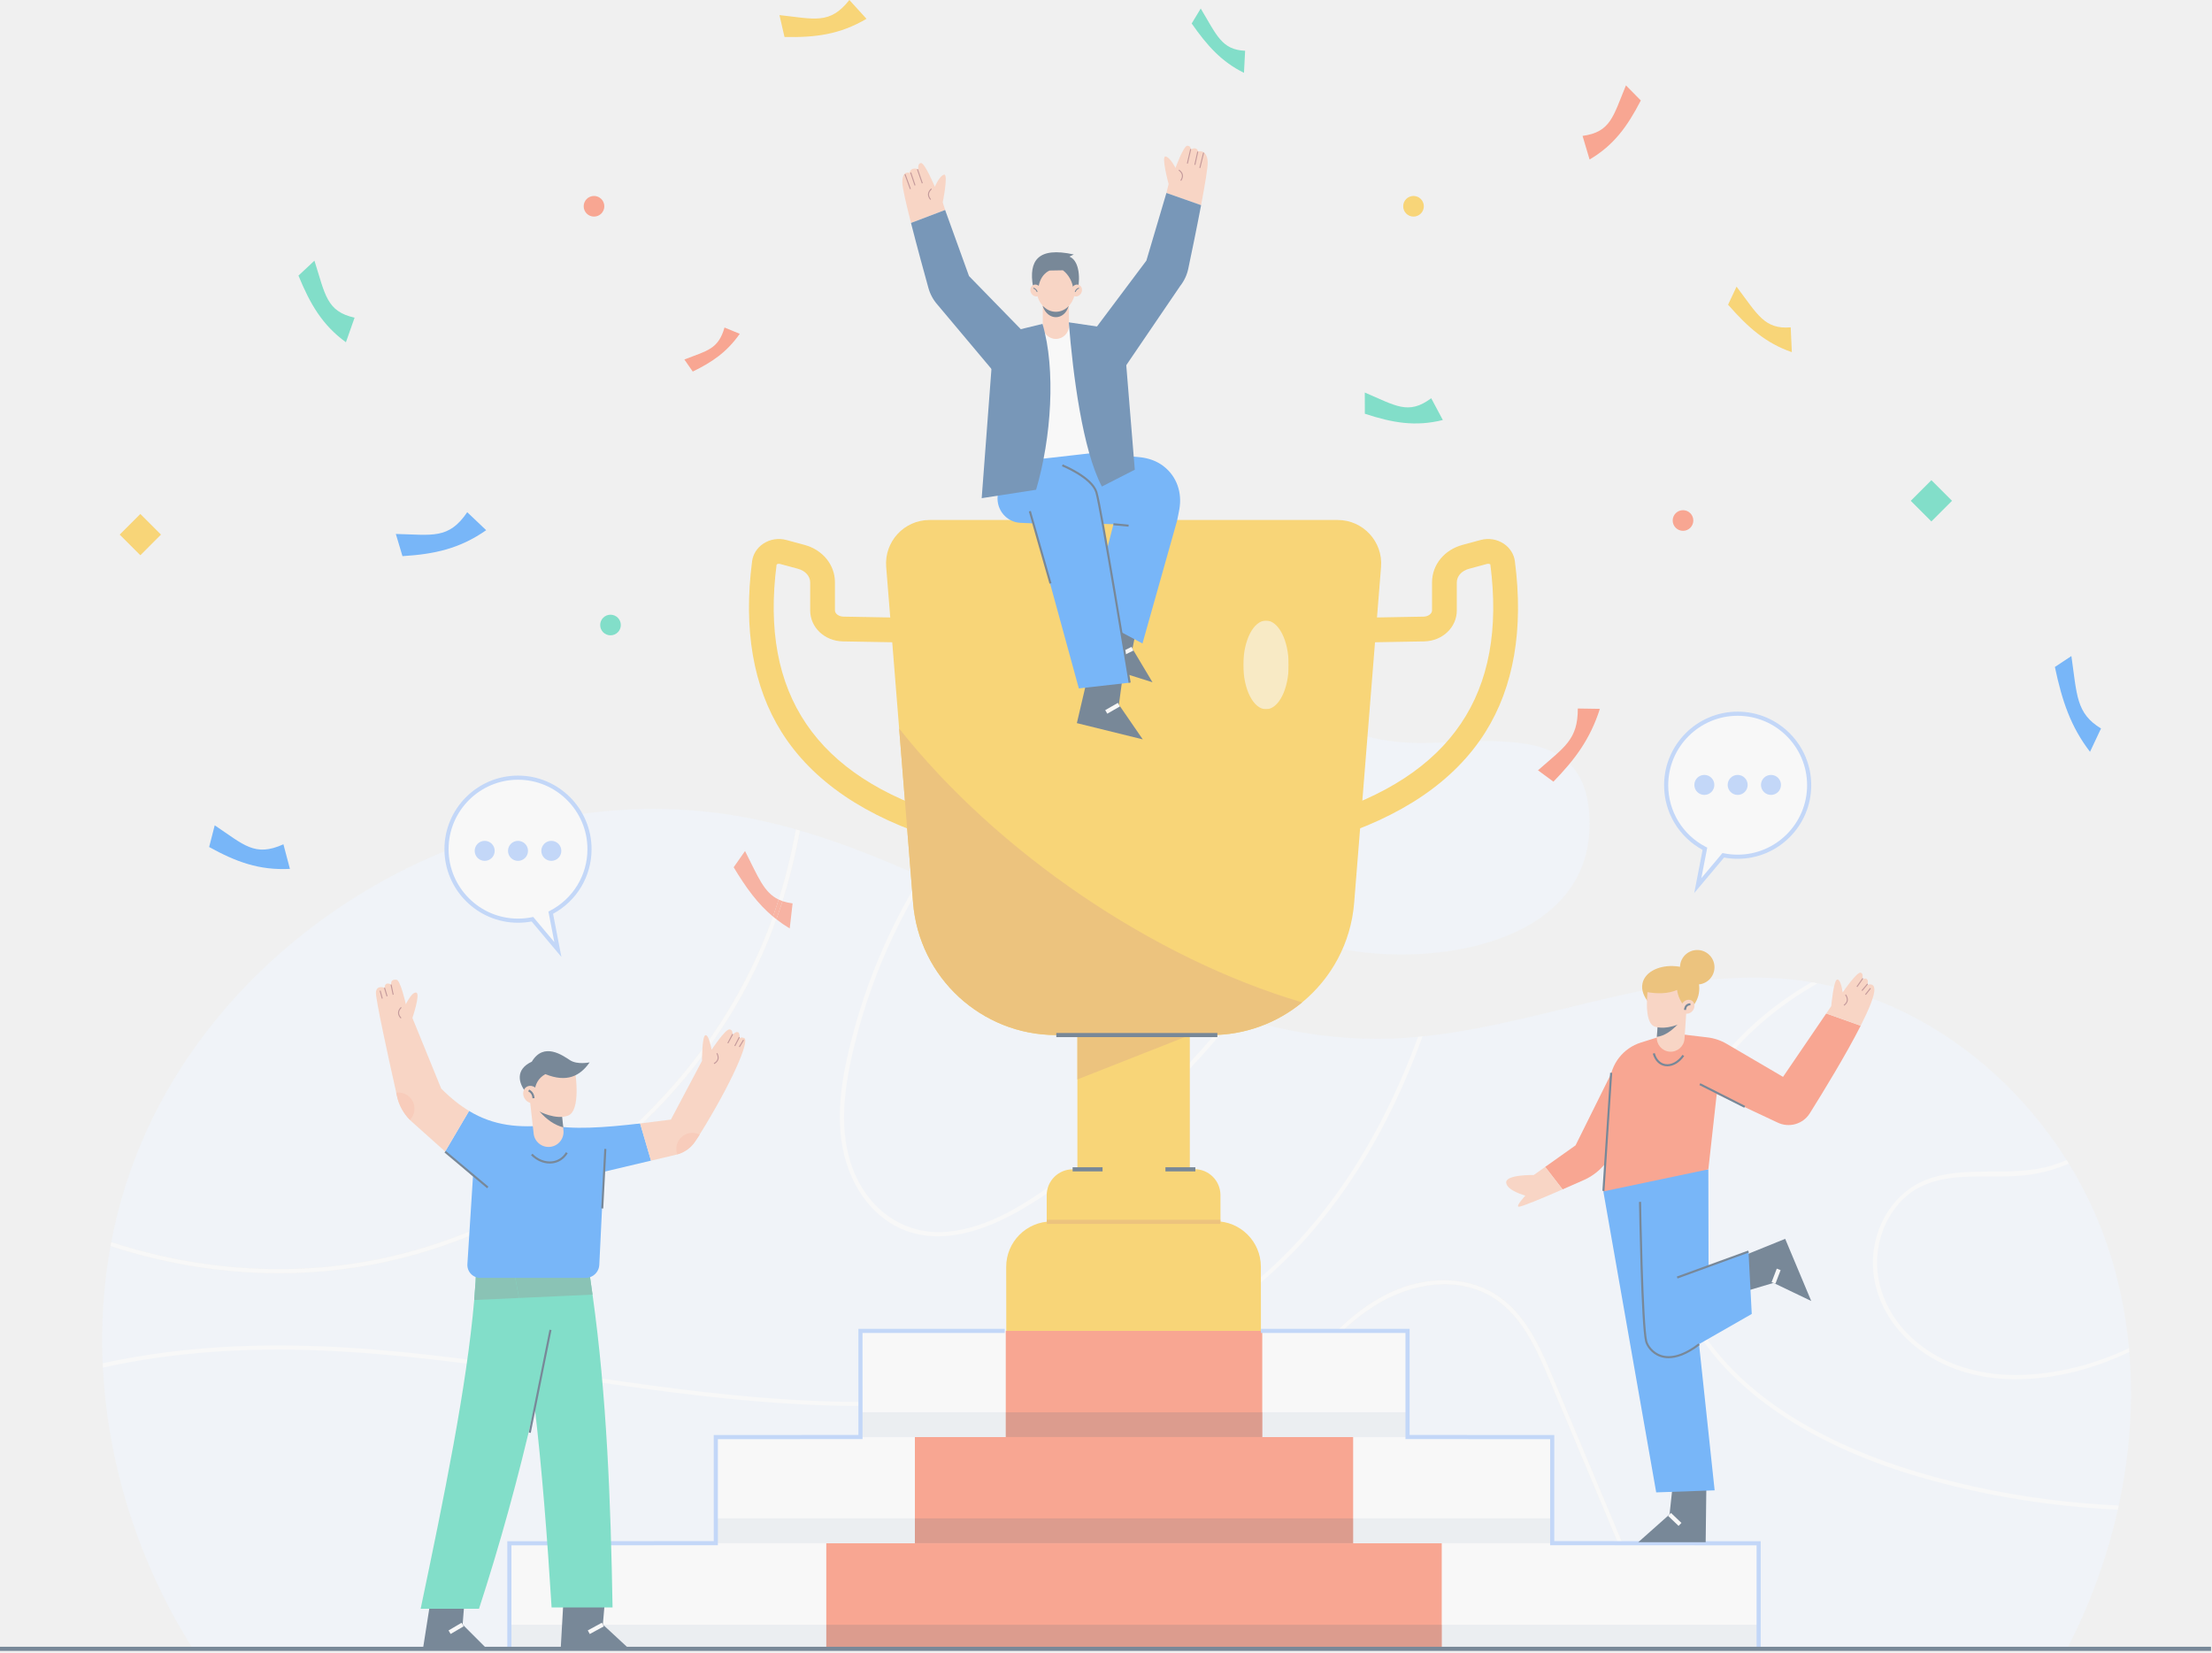
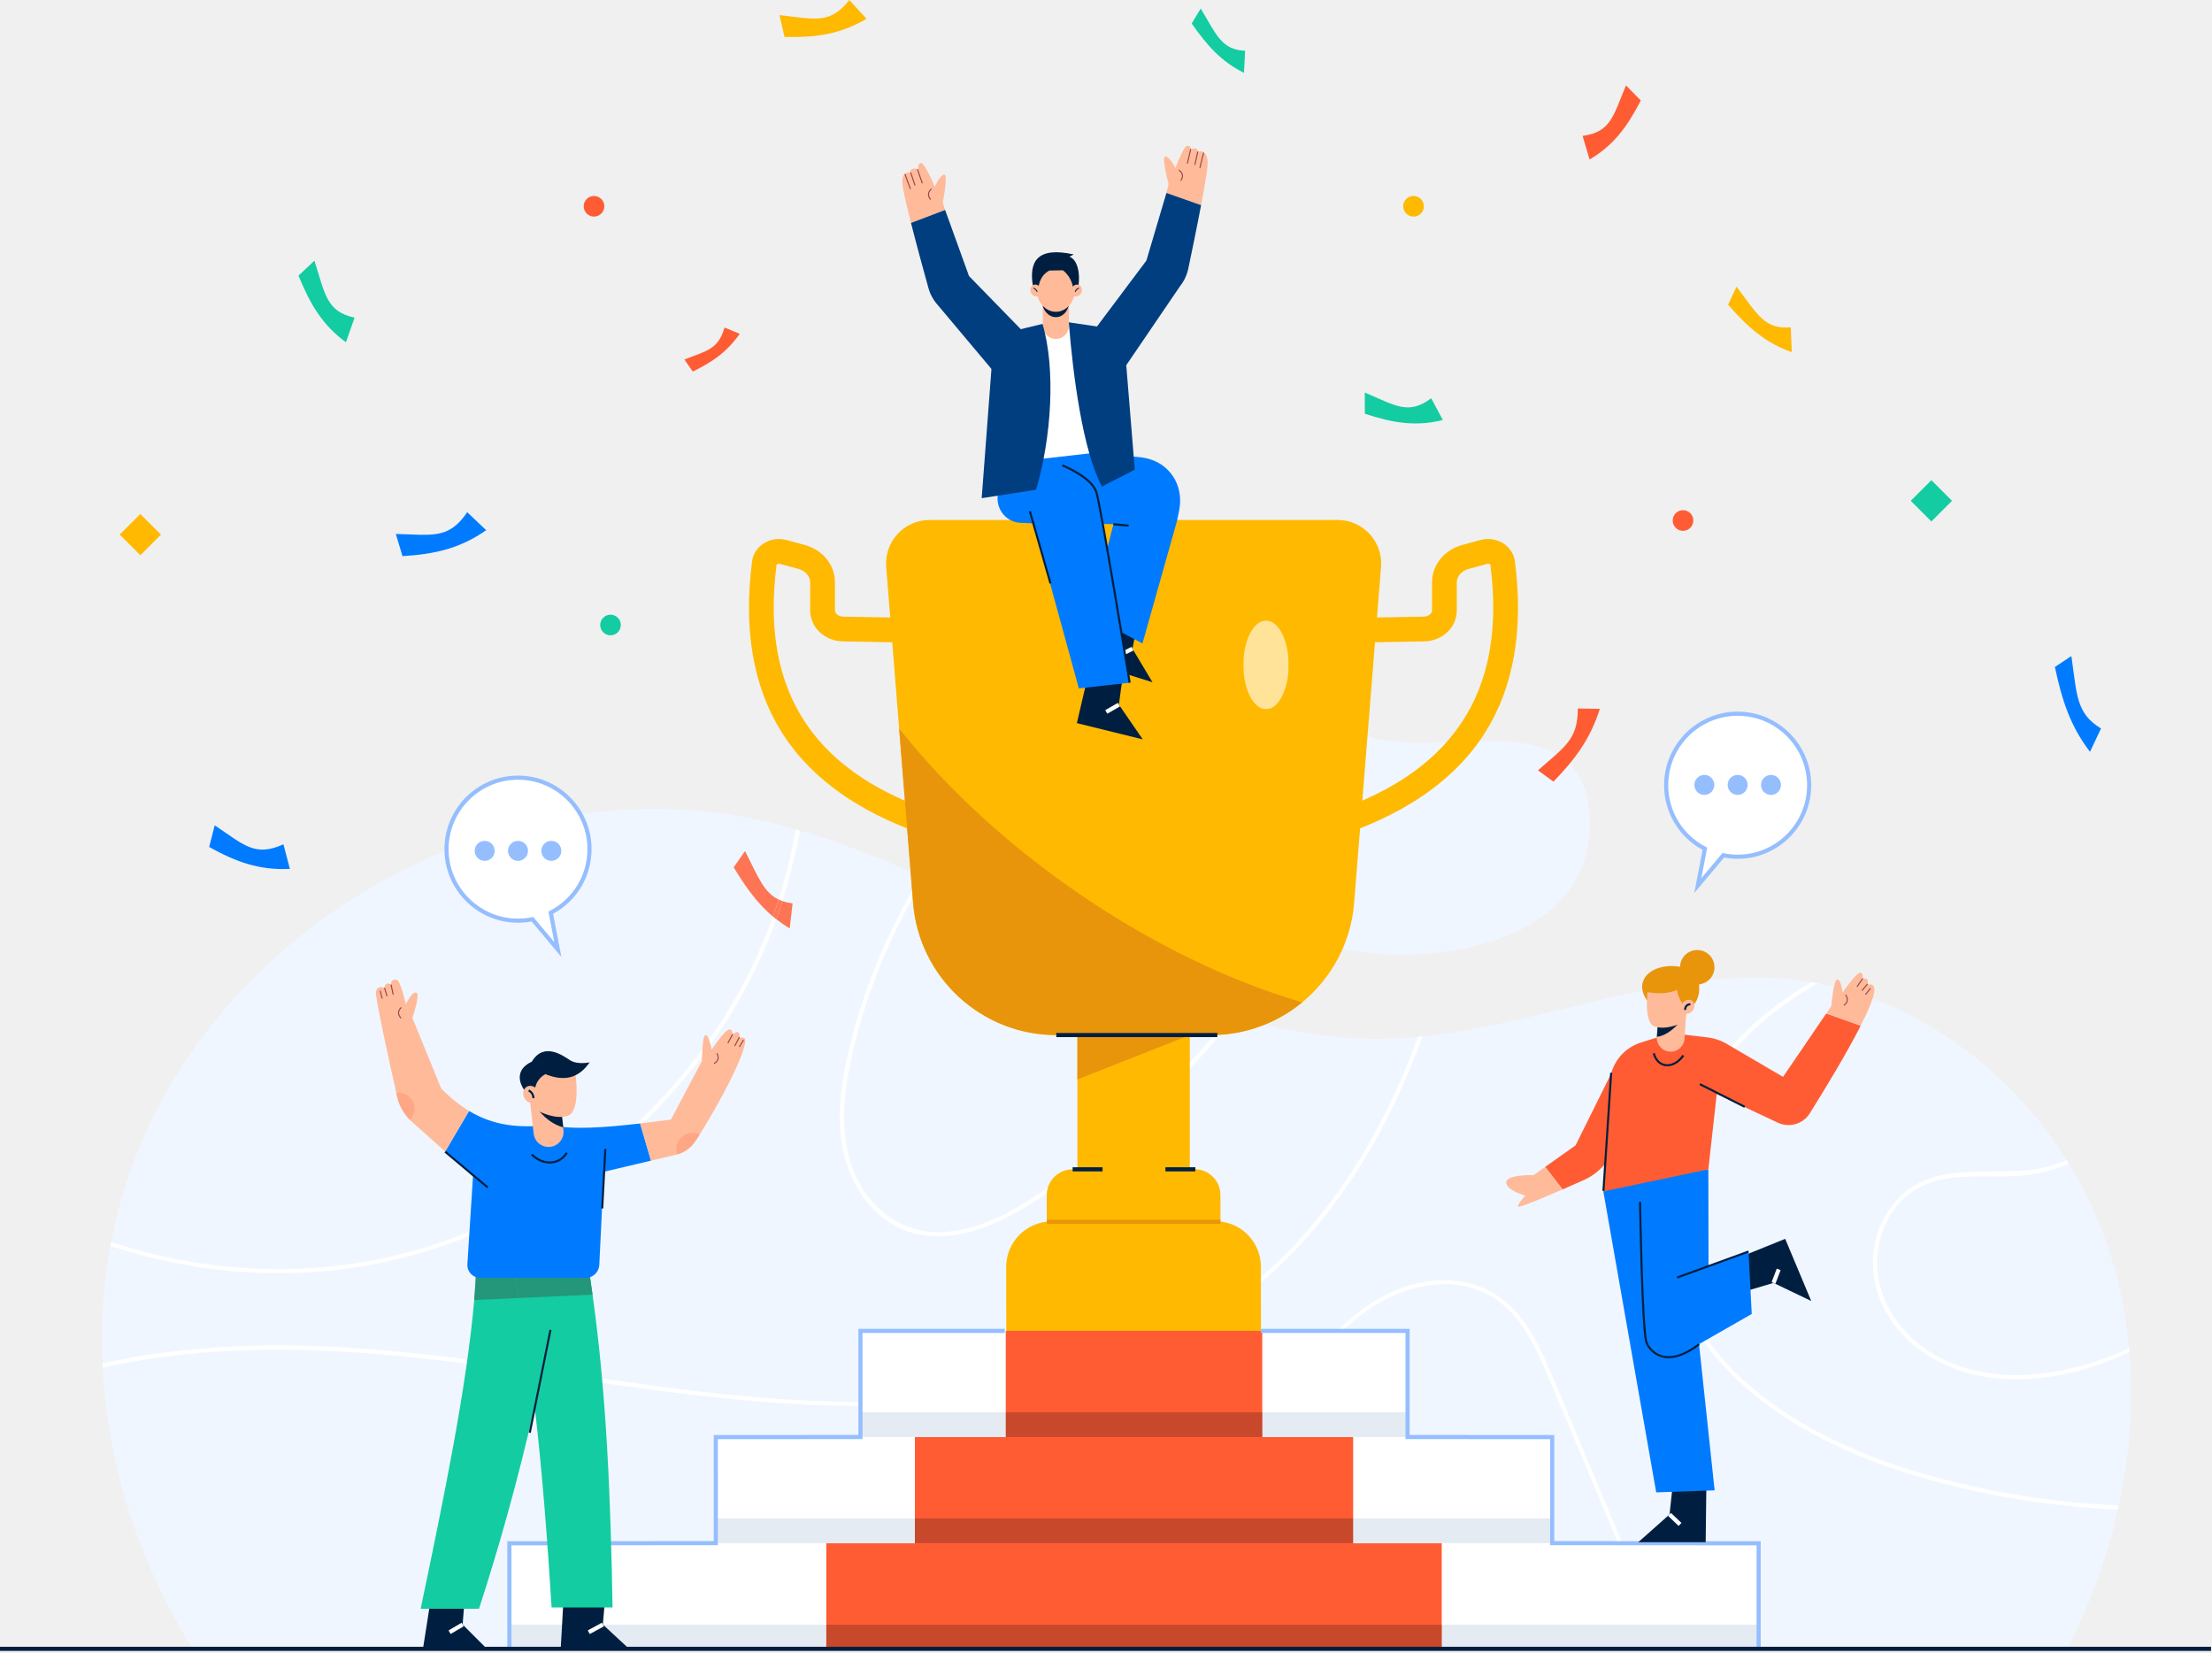
<svg xmlns="http://www.w3.org/2000/svg" width="747" height="558" viewBox="0 0 747 558" fill="none">
-   <g opacity="0.5">
+   <g opacity="1">
    <path d="M698.078 556.751H593.906V548.615H593.903V521.113H547.933C546.606 517.958 545.279 514.799 543.956 511.641C537.694 496.728 531.432 481.812 525.167 466.896C520.783 456.463 516.175 445.085 506.723 438.176C501.123 434.084 494.388 432.287 487.59 432.287C482.269 432.287 476.905 433.387 472.012 435.344C464.201 438.472 457.452 443.535 451.455 449.39H426.269H339.65H290.584V485.253H241.73V521.113H206.375C205.556 492.549 203.923 464.361 200.099 437.148C199.632 433.666 199.103 430.197 198.542 426.746L190.1 426.885C190.459 424.959 190.769 423.016 191.096 421.055L160.89 426.746C160.765 430.618 160.517 434.707 160.143 438.966C157.671 467.945 149.991 505.383 142.062 543.221H161.76C168.725 521.813 175.037 499.145 180.556 474.924C182.291 489.798 183.664 505.275 184.823 521.113H172.015V548.615H172.012V556.751H65.148C34.969 509.165 25.222 448.052 44.254 394.762C69.925 322.878 145.111 273.143 220.81 273.143C232.017 273.143 243.241 274.233 254.312 276.504C272.62 280.258 290.228 286.756 307.519 294.397L308.355 304.855C310.375 330.069 331.424 349.502 356.721 349.502H408.918C415.312 349.502 421.431 348.262 427.042 346.002C439.353 349.007 451.918 350.78 464.856 350.78C465.288 350.78 465.73 350.777 466.162 350.773C508.893 350.38 550.095 330.087 592.416 330.087C596.275 330.087 600.147 330.257 604.027 330.623C653.201 335.293 695.765 373.65 711.642 420.428C726.729 464.87 719.617 514.949 698.078 556.751ZM37.579 419.387C37.492 419.843 37.403 420.299 37.319 420.759C55.636 426.753 74.868 429.929 94.139 429.929C102.949 429.929 111.766 429.267 120.51 427.905C156.445 422.309 190.013 404.931 216.349 379.961L219.842 391.906L228.315 389.9C228.454 389.869 228.597 389.837 228.719 389.792C231.178 389.106 233.323 387.567 234.737 385.439L235.778 383.882C235.935 383.617 236.105 383.37 236.259 383.105C246.971 365.926 253.313 351.362 251.321 350.526C251.004 350.394 250.739 350.348 250.52 350.348C250.022 350.348 249.771 350.582 249.771 350.582C249.771 350.582 249.834 349.105 249.43 348.701C249.277 348.551 249.102 348.492 248.925 348.492C248.176 348.492 247.312 349.558 247.312 349.558C247.312 349.558 247.702 347.611 246.271 347.611C244.843 347.611 240.319 354.468 240.319 354.468C240.319 354.468 240.184 353.719 239.957 352.803C247.755 341.833 254.333 330.01 259.446 317.546C260.414 315.185 261.323 312.806 262.183 310.413C263.583 311.507 265.077 312.527 266.689 313.489L267.654 305.05C266.383 304.883 265.258 304.625 264.255 304.281C266.738 296.459 268.675 288.501 270.148 280.453C269.685 280.317 269.225 280.181 268.762 280.052C267.302 288.038 265.408 295.954 262.949 303.748C257.889 301.338 256.029 296.034 251.603 287.373L247.769 292.84C251.902 299.718 255.831 305.13 261.03 309.484C255.772 324.281 248.444 338.271 239.445 351.097C239.128 350.237 238.742 349.547 238.32 349.547C238.293 349.547 238.265 349.551 238.233 349.558C237.631 349.687 237.338 352.016 237.199 354.228C229.899 364.174 221.583 373.382 212.441 381.681C189.787 402.253 162.009 417.308 132.151 424.235C119.674 427.129 106.913 428.525 94.151 428.525C75.265 428.525 56.373 425.464 38.375 419.659C38.108 419.575 37.846 419.474 37.579 419.387ZM138.44 378.146C138.673 378.38 138.906 378.613 139.155 378.829L150.333 388.827L158.402 375.13C155.261 373.232 152.152 370.763 148.981 367.559L139.264 343.724C139.264 343.724 142.047 335.488 140.554 335.175C140.499 335.164 140.444 335.157 140.388 335.157C138.917 335.157 137.056 339.124 137.056 339.124C137.056 339.124 135.237 330.901 133.885 330.821C133.782 330.818 133.684 330.814 133.591 330.814C132.451 330.814 132.066 331.191 132.066 332.455C132.066 332.455 131.523 332.103 130.974 332.103C130.467 332.103 129.955 332.402 129.858 333.559C129.858 333.559 129.295 333.318 128.662 333.318C127.939 333.318 127.125 333.632 126.951 334.973C126.718 336.839 131.366 358.059 133.823 368.959C133.9 369.377 133.994 369.798 134.087 370.189C134.756 373.204 136.279 375.956 138.44 378.146ZM546.432 521.113H524.188V485.253H475.335V449.39H453.384C456.508 446.468 459.83 443.783 463.382 441.453C470.525 436.769 479.221 433.641 487.823 433.641C492.622 433.641 497.39 434.613 501.851 436.835C513.222 442.497 518.62 454.906 523.286 465.991C529.116 479.834 534.918 493.688 540.734 507.538C542.632 512.062 544.534 516.589 546.432 521.113ZM217.094 379.25C224.355 372.289 231.052 364.752 237.091 356.721C237.07 357.62 237.07 358.229 237.07 358.229L226.574 378.052C223.363 378.477 220.194 378.874 217.094 379.25Z" fill="#F0F6FF" />
    <path d="M120.51 427.905C181.687 418.377 236.011 374.705 259.446 317.546C264.37 305.527 267.835 293.101 270.148 280.453C269.684 280.317 269.225 280.181 268.762 280.052C267.208 288.553 265.161 296.974 262.469 305.252C252.923 334.607 235.256 360.97 212.441 381.681C189.787 402.253 162.008 417.308 132.151 424.235C101.21 431.412 68.534 429.389 38.375 419.659C38.108 419.575 37.846 419.474 37.579 419.387C37.492 419.843 37.403 420.299 37.319 420.759C64.009 429.493 92.639 432.245 120.51 427.905Z" fill="white" />
    <path d="M219.897 469.209C265.564 475.317 312.478 478.581 357.602 467.025C378.073 461.784 397.847 453.454 415.18 441.275C432.582 429.051 446.99 413.073 458.413 395.197C467.548 380.904 474.676 365.696 480.402 349.944C479.897 349.996 479.392 350.052 478.89 350.097C474.979 360.747 470.414 371.167 464.981 381.256C454.449 400.804 440.819 418.826 423.674 433.049C406.769 447.07 386.797 456.947 365.835 463.285C321.554 476.676 274.661 474.687 229.297 469.035C179.669 462.85 130.001 452.378 79.74 454.617C64.72 455.285 49.526 457.076 34.677 460.325C34.698 460.809 34.709 461.296 34.733 461.781C46.841 459.095 59.183 457.389 71.466 456.494C121.288 452.872 170.738 462.637 219.897 469.209Z" fill="white" />
    <path d="M666.825 502.015C649.273 498.167 631.957 492.8 615.941 484.557C601.018 476.874 586.955 466.639 576.995 452.963C566.756 438.907 561.867 421.867 563.392 404.516C566.195 372.644 586.973 347.172 613.827 332.023C613.141 331.894 612.451 331.779 611.762 331.664C589.219 344.689 571.252 364.641 564.381 390.868C560 407.595 561.006 425.349 568.348 441.094C575.386 456.194 587.491 468.289 601.188 477.497C615.645 487.214 631.988 494.026 648.674 498.849C668.702 504.641 689.388 508.165 710.19 509.495C711.858 509.603 713.526 509.67 715.198 509.746C715.299 509.286 715.403 508.827 715.501 508.367C699.136 507.618 682.831 505.525 666.825 502.015Z" fill="white" />
    <path d="M301.644 316.003C304.81 309.306 308.355 302.804 312.242 296.518C311.813 296.323 311.388 296.128 310.96 295.933C308.174 300.45 305.562 305.075 303.142 309.807C297.124 321.586 292.262 333.966 288.72 346.716C284.851 360.643 281.581 375.949 285.158 390.283C287.923 401.351 295.17 411.683 306.185 415.664C318.65 420.167 332.19 415.493 343.223 409.378C355.252 402.716 366.264 393.818 376.683 384.899C387.17 375.928 397.06 366.26 406.278 355.99C409.991 351.853 413.592 347.611 417.078 343.285C416.587 343.139 416.092 342.993 415.598 342.84C398.746 363.673 379.271 382.374 357.623 398.244C346.528 406.383 334.025 414.616 319.963 415.918C305.99 417.214 294.303 409.176 288.769 396.593C282.636 382.642 285.133 366.748 288.654 352.469C291.747 339.921 296.117 327.684 301.644 316.003Z" fill="white" />
    <path d="M676.907 465.611C691.346 466.381 705.84 462.794 719.074 456.497C719.039 456.076 719.008 455.655 718.97 455.237C708.007 460.429 696.145 463.63 683.799 464.225C669.952 464.894 655.81 461.269 645.494 451.639C636.192 442.954 631.529 430.326 635.092 417.841C636.669 412.3 639.797 407.107 644.3 403.461C650.15 398.725 657.694 397.52 665.007 397.297C671.593 397.098 678.21 397.569 684.767 396.729C689.549 396.116 694.222 394.807 698.649 392.912C698.405 392.515 698.165 392.111 697.914 391.714C696.469 392.327 694.996 392.884 693.498 393.365C679.986 397.687 665.522 393.497 652.121 397.778C641.653 401.121 634.684 410.492 632.915 421.16C631.066 432.321 635.255 443.215 643.067 451.214C651.972 460.335 664.321 464.943 676.907 465.611Z" fill="white" />
    <path d="M543.956 511.641C537.694 496.728 531.433 481.812 525.167 466.896C520.783 456.463 516.175 445.085 506.723 438.176C496.742 430.883 483.164 430.883 472.013 435.344C460.165 440.088 450.758 449.285 442.724 458.935C426.725 478.156 415.246 500.991 408.873 525.15C406.143 535.507 404.36 546.094 403.545 556.751H404.976C407.386 525.543 418.154 494.984 436.396 469.407C443.856 458.949 452.548 448.557 463.383 441.453C474.513 434.153 489.401 430.636 501.851 436.835C513.222 442.497 518.62 454.906 523.287 465.991C529.117 479.834 534.919 493.688 540.734 507.538C547.62 523.941 554.508 540.344 561.397 556.751H562.894C556.584 541.713 550.27 526.679 543.956 511.641Z" fill="white" />
    <path d="M473.305 322.296C466.364 322.296 459.569 321.673 453.353 320.523C455.488 315.676 456.856 310.406 457.299 304.855L461.795 248.684C468.387 250.415 474.464 250.882 480.437 250.882C481.861 250.882 483.279 250.858 484.696 250.812C490.289 250.645 495.875 250.231 501.789 250.231C505.365 250.231 509.06 250.384 512.95 250.833C527.584 252.519 535.719 259.641 536.722 274.943C538.997 309.578 504.648 322.296 473.305 322.296Z" fill="#F0F6FF" />
    <path d="M605.103 118.906C596.334 115.869 590.337 110.6 583.581 102.883L586.44 96.791C593.534 106.188 595.86 111.272 604.727 110.537L605.103 118.906Z" fill="#FFB900" />
    <path d="M705.805 253.856C699.279 245.369 696.364 236.656 693.947 225.212L699.512 221.524C701.424 234.716 701.076 240.87 709.518 245.979L705.805 253.856Z" fill="#007BFF" />
    <path d="M487.248 141.825C478.013 144.123 470.33 142.803 460.913 139.704L460.896 132.547C471.337 136.97 475.617 140.233 483.327 134.473L487.248 141.825Z" fill="#14CCA1" />
    <path d="M249.816 112.714C245.449 118.92 240.546 122.239 233.946 125.464L231.115 121.389C238.818 118.377 242.548 117.969 244.676 110.593L249.816 112.714Z" fill="#FF5C33" />
    <path d="M97.904 293.391C87.53 293.913 79.762 291.043 70.631 286.007L72.513 278.68C82.375 285.269 86.032 289.459 95.711 285.088L97.904 293.391Z" fill="#007BFF" />
    <path d="M116.82 115.563C108.906 109.809 104.76 102.754 100.796 93.065L106.185 88.019C109.837 99.456 110.237 105.164 119.745 107.264L116.82 115.563Z" fill="#14CCA1" />
    <path d="M164.181 179.029C155.212 185.291 146.751 187.112 135.917 187.791L133.677 180.297C145.994 180.576 151.495 182.212 157.786 172.956L164.181 179.029Z" fill="#007BFF" />
    <path d="M292.614 6.352C283.619 11.642 275.379 12.708 264.931 12.485L263.228 5.102C275.044 6.366 280.233 8.386 286.836 -5.43594e-05L292.614 6.352Z" fill="#FFB900" />
    <path d="M420.094 24.594C412.6 20.895 407.748 15.543 402.438 7.933L405.492 2.877C410.959 12.008 412.575 16.772 420.481 17.148L420.094 24.594Z" fill="#14CCA1" />
    <path d="M536.809 53.855C545.014 49.024 549.566 42.714 554.107 33.924L549.089 28.832C544.746 39.277 543.99 44.587 534.438 45.89L536.809 53.855Z" fill="#FF5C33" />
    <path d="M266.689 313.489C265.077 312.527 263.583 311.507 262.183 310.413C262.911 308.38 263.6 306.335 264.255 304.281C265.258 304.625 266.383 304.883 267.654 305.05L266.689 313.489ZM261.03 309.484C255.831 305.13 251.902 299.718 247.769 292.84L251.603 287.373C256.029 296.034 257.889 301.338 262.949 303.748C262.792 304.249 262.632 304.751 262.469 305.252C262.009 306.67 261.528 308.08 261.03 309.484Z" fill="#FD7555" />
    <path d="M262.183 310.413C261.789 310.11 261.406 309.8 261.03 309.484C261.528 308.08 262.009 306.67 262.469 305.252C262.632 304.751 262.792 304.249 262.949 303.748C263.364 303.943 263.795 304.12 264.255 304.281C263.6 306.335 262.911 308.38 262.183 310.413Z" fill="#FF7755" />
    <path d="M540.282 239.355C536.99 249.611 531.909 256.402 524.599 263.935L519.386 260.107C528.207 252.285 532.881 249.862 532.832 239.236L540.282 239.355Z" fill="#FF5C33" />
    <path d="M204.079 69.652C204.079 71.574 202.519 73.134 200.597 73.134C198.674 73.134 197.114 71.574 197.114 69.652C197.114 67.729 198.674 66.169 200.597 66.169C202.519 66.169 204.079 67.729 204.079 69.652Z" fill="#FF5C33" />
    <path d="M480.83 69.652C480.83 71.574 479.27 73.134 477.348 73.134C475.422 73.134 473.865 71.574 473.865 69.652C473.865 67.729 475.422 66.169 477.348 66.169C479.27 66.169 480.83 67.729 480.83 69.652Z" fill="#FFB900" />
    <path d="M571.841 175.756C571.841 177.678 570.28 179.238 568.358 179.238C566.436 179.238 564.875 177.678 564.875 175.756C564.875 173.83 566.436 172.273 568.358 172.273C570.28 172.273 571.841 173.83 571.841 175.756Z" fill="#FF5C33" />
    <path d="M209.652 211.045C209.652 212.967 208.091 214.527 206.169 214.527C204.247 214.527 202.687 212.967 202.687 211.045C202.687 209.122 204.247 207.562 206.169 207.562C208.091 207.562 209.652 209.122 209.652 211.045Z" fill="#14CCA1" />
    <path d="M54.361 180.516L47.396 187.482L40.431 180.516L47.396 173.551L54.361 180.516Z" fill="#FFB900" />
    <path d="M659.201 169.104L652.236 176.069L645.271 169.104L652.236 162.139L659.201 169.104Z" fill="#14CCA1" />
    <path d="M412.168 417.242L353.493 417.315L353.476 403.611C353.472 398.774 357.39 394.845 362.228 394.838L403.378 394.789C408.219 394.783 412.143 398.7 412.15 403.541L412.168 417.242Z" fill="#FFB900" />
    <path d="M401.803 402.643H363.843V335.429H401.803V402.643Z" fill="#FFB900" />
    <path d="M363.843 364.477V335.429H401.803L401.765 349.537L363.843 364.477Z" fill="#E8950C" />
    <path d="M448.097 283.594L445.677 275.591C490.125 262.138 508.973 234.336 503.293 190.588C503.23 190.525 502.76 190.25 502.182 190.41L496.063 192.065C493.615 192.726 491.967 194.558 491.967 196.627V206.103C491.967 211.856 487.113 216.457 480.917 216.575C474.513 216.697 463.553 216.906 462.094 216.906V208.548C463.093 208.548 470.069 208.426 480.757 208.217C482.303 208.189 483.609 207.221 483.609 206.103V196.627C483.609 190.734 487.736 185.66 493.879 183.995L499.998 182.341C502.69 181.613 505.542 182.066 507.83 183.595C509.906 184.981 511.271 187.137 511.581 189.512C514.566 212.507 511.219 231.916 501.628 247.194C491.25 263.736 473.238 275.985 448.097 283.594Z" fill="#FFB900" />
    <path d="M317.473 283.594C292.332 275.985 274.32 263.736 263.942 247.194C254.351 231.916 251.004 212.507 253.988 189.512C254.298 187.137 255.664 184.978 257.739 183.595C260.027 182.066 262.88 181.613 265.572 182.341L271.69 183.995C277.834 185.657 281.961 190.734 281.961 196.627V206.103C281.961 207.221 283.267 208.189 284.813 208.217C295.497 208.426 302.477 208.548 303.476 208.548V216.906C302.017 216.906 291.057 216.697 284.653 216.575C278.457 216.457 273.602 211.856 273.602 206.103V196.627C273.602 194.558 271.955 192.726 269.507 192.065L263.388 190.41C262.806 190.25 262.336 190.525 262.256 190.658C256.597 234.336 275.445 262.138 319.893 275.591L317.473 283.594Z" fill="#FFB900" />
    <path d="M466.381 191.434L457.298 304.855C456.212 318.451 449.581 330.376 439.732 338.469C431.332 345.379 420.578 349.502 408.918 349.502H356.721C331.424 349.502 310.375 330.069 308.355 304.855L303.647 245.999L299.272 191.434C298.59 182.895 305.332 175.582 313.913 175.582H451.74C460.307 175.582 467.063 182.895 466.381 191.434Z" fill="#FFB900" />
    <path d="M439.732 338.469C431.332 345.379 420.578 349.502 408.919 349.502H356.722C331.424 349.502 310.375 330.069 308.355 304.855L303.647 245.999C336.704 287.777 389.416 323.619 439.732 338.469Z" fill="#E8950C" />
    <path d="M411.109 350.198H356.721V348.805H411.109V350.198Z" fill="#001F40" />
    <path d="M372.337 395.535H362.227V394.142H372.337V395.535Z" fill="#001F40" />
    <path d="M403.681 395.535H393.571V394.142H403.681V395.535Z" fill="#001F40" />
    <path d="M425.826 450.42L339.824 450.525L339.796 427.804C339.785 419.331 346.646 412.453 355.119 412.443L410.437 412.377C418.91 412.366 425.788 419.227 425.798 427.7L425.826 450.42Z" fill="#FFB900" />
    <path d="M412.126 413.268H353.531V411.875H412.126V413.268Z" fill="#E8950C" />
    <mask id="mask0_21_11715" style="mask-type:luminance" maskUnits="userSpaceOnUse" x="419" y="209" width="17" height="31">
      <path d="M427.536 239.487C423.305 239.487 419.875 232.78 419.875 224.512C419.875 216.241 423.305 209.537 427.536 209.537C431.768 209.537 435.198 216.241 435.198 224.512C435.198 232.78 431.768 239.487 427.536 239.487Z" fill="white" />
    </mask>
    <g mask="url(#mask0_21_11715)">
      <path d="M419.875 239.487H435.198V209.537H419.875V239.487Z" fill="#FFE399" />
    </g>
    <path d="M172.016 556.977H593.903V521.113H172.016V556.977Z" fill="white" />
    <path d="M241.73 521.113H524.188V485.253H241.73V521.113Z" fill="white" />
    <path d="M290.583 485.253H475.335V449.389H290.583V485.253Z" fill="white" />
    <path d="M279.039 556.974H486.88V521.117H279.039V556.974Z" fill="#FF5C33" />
    <path d="M308.961 521.117H456.957V485.246H308.961V521.117Z" fill="#FF5C33" />
    <path d="M339.65 485.246H426.269V449.389H339.65V485.246Z" fill="#FF5C33" />
    <path d="M290.587 485.232H339.65V476.874H290.587V485.232Z" fill="#E5EBF2" />
    <path d="M426.268 485.232H475.331V476.874H426.268V485.232Z" fill="#E5EBF2" />
    <path d="M339.65 485.232H426.269V476.874H339.65V485.232Z" fill="#C8482C" />
    <path d="M241.733 521.061H308.961V512.703H241.733V521.061Z" fill="#E5EBF2" />
    <path d="M456.957 521.061H524.185V512.703H456.957V521.061Z" fill="#E5EBF2" />
    <path d="M308.961 521.061H456.957V512.703H308.961V521.061Z" fill="#C8482C" />
    <path d="M172.012 556.974H172.015V556.751H172.012V556.974Z" fill="#E5EBF2" />
    <path d="M172.012 556.751H172.015V548.615H172.012V556.751Z" fill="#D8E3F2" />
    <path d="M279.039 556.974H172.016V548.615H279.039V556.974Z" fill="#E5EBF2" />
    <path d="M593.903 556.974H593.906V556.751H593.903V556.974Z" fill="#E5EBF2" />
    <path d="M593.903 556.751H593.906V548.615H593.903V556.751Z" fill="#D8E3F2" />
    <path d="M593.903 556.974H486.879V548.615H593.903V556.751V556.974Z" fill="#E5EBF2" />
    <path d="M279.039 556.974H486.88V548.615H279.039V556.974Z" fill="#C8482C" />
    <path d="M172.712 556.977H171.319V520.417L241.037 520.365L241.033 484.557L289.89 484.536L289.887 448.693H339.308V450.086H291.28L291.284 485.929L242.426 485.95L242.43 521.758L172.712 521.81V556.977Z" fill="#95BEFF" />
    <path d="M594.6 556.977H593.206V521.81L523.489 521.758L523.492 485.95L474.635 485.929L474.638 450.086H425.812V448.693H476.031L476.028 484.536L524.885 484.557L524.882 520.365L594.6 520.417V556.977Z" fill="#95BEFF" />
    <path d="M374.124 206.779L368.928 223.986L389.203 230.377L382.433 219.051L384.422 209.105L374.124 206.779Z" fill="#001F40" />
    <path d="M378.644 221.691L378.028 220.441L382.127 218.424L382.743 219.675L378.644 221.691Z" fill="white" />
    <path d="M370.537 153L384.798 154.369C387.73 154.651 390.603 155.612 392.93 157.416C397.461 160.927 399.247 166.394 398.269 171.967C398.014 173.412 397.708 174.749 397.485 175.885L385.815 217.279L368.116 207.837L376.015 177.006L358.041 176.452L348.241 155.898L351.78 139.512L370.537 153Z" fill="#007BFF" />
    <path d="M368.075 225.309L363.662 244.171L385.909 249.66L377.854 237.941L379.309 227.11L368.075 225.309Z" fill="#001F40" />
    <path d="M373.929 240.991L373.236 239.786L377.505 237.338L378.199 238.543L373.929 240.991Z" fill="white" />
    <path d="M349.056 176.727L364.331 232.456L381.486 230.512L371.452 171.451C370.484 166.304 370.265 163.142 362.384 159.217L353.946 154.536L351.779 139.512L338.984 147.843L336.912 167.418C336.411 172.158 339.946 176.341 344.616 176.539L349.056 176.727Z" fill="#007BFF" />
    <path d="M371.289 152.711L345.842 155.602C343.003 155.926 340.433 153.892 340.099 151.05L335.662 113.369L356.875 108.197L379.383 111.558L375.252 148.738C375.019 150.824 373.375 152.475 371.289 152.711Z" fill="white" />
    <path d="M318.361 68.335C318.361 68.335 320.339 58.619 318.803 58.974C317.271 59.333 315.693 63.059 315.693 63.059C315.693 63.059 312.329 54.98 311.04 55.06C309.748 55.143 310.138 57.191 310.138 57.191C310.138 57.191 307.732 56.045 307.105 58.42C307.105 58.42 304.698 57.275 304.719 61.68C304.726 63.282 306.011 68.851 307.645 75.283L319.172 70.902L318.361 68.335Z" fill="#FFBA9A" />
    <path d="M327.238 93.218L319.172 70.902L307.645 75.283C309.665 83.234 312.214 92.508 313.541 97.279C314.126 99.379 315.181 101.305 316.633 102.931L339.775 130.482L349.76 116.318L327.238 93.218Z" fill="#003E80" />
    <path d="M314.157 67.496C313.019 66.145 313.113 64.846 314.446 63.637L314.68 63.895C313.496 64.971 313.412 66.075 314.426 67.273L314.157 67.496Z" fill="#974245" />
    <path d="M311.301 61.955L309.654 57.201L309.981 57.087L311.632 61.84L311.301 61.955Z" fill="#974245" />
    <path d="M308.836 62.655L307.38 58.316L307.707 58.208L309.167 62.547L308.836 62.655Z" fill="#974245" />
    <path d="M307.275 63.878L305.454 58.88L305.781 58.758L307.603 63.759L307.275 63.878Z" fill="#974245" />
    <path d="M407.842 54.642C407.581 50.243 404.61 51.135 404.61 51.135C404.029 49.219 402.148 50.501 402.148 50.501C402.148 50.501 402.246 49.219 400.953 49.219C399.658 49.219 396.976 56.71 396.976 56.71C396.976 56.71 395.165 53.089 393.612 52.831C392.059 52.573 394.647 62.143 394.647 62.143L393.901 65.152L405.613 69.276C406.919 62.384 407.94 56.313 407.842 54.642Z" fill="#FFBA9A" />
    <path d="M393.902 65.152L387.138 87.995L367.636 113.995L378.78 125.606L398.554 96.562C399.902 94.848 400.835 92.86 401.285 90.725C402.27 86.058 404.127 77.132 405.614 69.276L393.902 65.152Z" fill="#003E80" />
    <path d="M398.899 61.081L398.613 60.886C399.491 59.587 399.289 58.497 397.997 57.557L398.203 57.275C399.655 58.333 399.892 59.615 398.899 61.081Z" fill="#974245" />
    <path d="M401.149 55.265L400.807 55.185L401.943 50.285L402.284 50.362L401.149 55.265Z" fill="#974245" />
    <path d="M403.677 55.7L403.336 55.627L404.321 51.156L404.663 51.232L403.677 55.7Z" fill="#974245" />
    <path d="M405.359 56.749L405.021 56.665L406.299 51.501L406.637 51.584L405.359 56.749Z" fill="#974245" />
    <path d="M356.568 114.445C354.134 114.445 352.156 112.47 352.156 110.032V102.2H360.981V110.032C360.981 112.47 359.006 114.445 356.568 114.445Z" fill="#FFBA9A" />
    <path d="M360.883 103.328C359.497 108.256 353.855 108.462 352.11 103.328H360.883Z" fill="#001F40" />
    <path d="M363.081 97.687C363.081 101.88 360.166 105.279 356.568 105.279C352.974 105.279 350.059 101.88 350.059 97.687C350.059 93.493 352.974 90.094 356.568 90.094C360.166 90.094 363.081 93.493 363.081 97.687Z" fill="#FFBA9A" />
    <path d="M350.609 97.815C350.992 92.581 354.457 91.352 354.457 91.352L358.957 91.272C360.806 92.658 362.377 95.27 362.46 98.007L364 97.93C364.957 92.814 364.115 87.81 361.151 86.657L362.614 85.926C350.4 83.223 347.377 88.12 348.84 96.698L350.609 97.815Z" fill="#001F40" />
    <path d="M351.421 97.324C351.908 98.348 351.578 99.525 350.683 99.95C349.788 100.375 348.666 99.891 348.179 98.867C347.691 97.847 348.022 96.67 348.92 96.245C349.815 95.816 350.937 96.3 351.421 97.324Z" fill="#FFBA9A" />
    <path d="M350.118 98.609C349.909 98.021 349.519 97.631 348.927 97.422L349.032 97.129C349.718 97.373 350.167 97.822 350.407 98.508L350.118 98.609Z" fill="#001F40" />
    <path d="M361.928 97.324C361.44 98.348 361.775 99.525 362.67 99.95C363.565 100.375 364.686 99.891 365.17 98.867C365.658 97.847 365.327 96.67 364.432 96.245C363.537 95.816 362.415 96.3 361.928 97.324Z" fill="#FFBA9A" />
    <path d="M363.234 98.609L362.945 98.508C363.185 97.822 363.634 97.373 364.32 97.129L364.421 97.422C363.833 97.631 363.443 98.021 363.234 98.609Z" fill="#001F40" />
    <path d="M352.055 109.357C356.593 124.614 355.06 147.919 349.889 165.371L331.521 168.216L335.662 113.369L352.055 109.357Z" fill="#003E80" />
    <path d="M360.936 108.834C362.329 126.501 365.613 152.043 372.111 164.284L383.224 158.604L379.383 111.558L360.936 108.834Z" fill="#003E80" />
    <path d="M381.141 230.568C381.044 229.976 371.456 171.249 369.917 166.28C368.416 161.446 358.724 157.486 358.626 157.444L358.887 156.8C359.298 156.964 368.983 160.927 370.578 166.074C372.139 171.089 381.434 228.033 381.831 230.457L381.141 230.568Z" fill="#001F40" />
    <path d="M354.416 197.094L347.451 172.715L348.119 172.524L355.085 196.902L354.416 197.094Z" fill="#001F40" />
    <path d="M381.099 177.842L375.98 177.354L376.046 176.661L381.162 177.149L381.099 177.842Z" fill="#001F40" />
    <path d="M145.348 540.776L142.757 557.231H164.911L156.231 548.549L156.878 540.386L145.348 540.776Z" fill="#001F40" />
    <path d="M152.179 551.739L151.473 550.541L155.878 547.95L156.584 549.148L152.179 551.739Z" fill="white" />
    <path d="M191.096 421.055C190.769 423.016 190.459 424.959 190.1 426.885C189.494 430.524 188.858 434.129 188.205 437.691C185.873 450.5 183.323 462.891 180.556 474.892V474.924C175.037 499.145 168.725 521.813 161.76 543.221H142.062C149.991 505.382 157.671 467.945 160.143 438.966C160.516 434.707 160.765 430.618 160.889 426.746L191.096 421.055Z" fill="#14CCA1" />
    <path d="M190.303 539.999L189.342 556.914L212.971 557.231L203.589 548.549L204.289 540.386L190.303 539.999Z" fill="#001F40" />
    <path d="M199.162 551.753L198.493 550.527L203.254 547.936L203.923 549.162L199.162 551.753Z" fill="white" />
    <path d="M206.862 542.786H186.277C184.831 519.39 183.075 496.519 180.556 474.924V474.893C179.079 462.209 177.353 449.94 175.27 438.28C174.602 434.519 173.886 430.82 173.14 427.181L190.1 426.885L198.542 426.746C199.103 430.197 199.632 433.666 200.099 437.148C204.887 471.225 206.239 506.828 206.862 542.786Z" fill="#14CCA1" />
    <mask id="mask1_21_11715" style="mask-type:luminance" maskUnits="userSpaceOnUse" x="160" y="421" width="32" height="18">
      <path d="M160.143 438.966C160.517 434.707 160.765 430.618 160.89 426.746L191.096 421.055C190.769 423.016 190.459 424.959 190.1 426.885L173.14 427.181C173.886 430.82 174.602 434.519 175.27 438.28L160.143 438.966Z" fill="white" />
    </mask>
    <g mask="url(#mask1_21_11715)">
      <path d="M160.143 438.966H191.096V421.055H160.143V438.966Z" fill="#249679" />
    </g>
    <path d="M175.27 438.28C174.602 434.519 173.886 430.82 173.14 427.181L190.1 426.885L198.542 426.746C199.103 430.197 199.632 433.666 200.099 437.148L188.205 437.691L175.27 438.28Z" fill="#249679" />
    <path d="M179.245 483.839L178.562 483.703L185.558 448.982L186.241 449.121L179.245 483.839Z" fill="#001F40" />
    <path d="M185.64 379.867C175.212 380.995 166.692 380.124 158.4 375.127L150.331 388.824L159.728 397.227L157.839 426.868C157.728 428.612 158.672 430.253 160.235 431.036C160.839 431.339 161.505 431.496 162.181 431.496H197.769C199.705 431.496 201.436 430.287 202.108 428.47C202.269 428.027 202.363 427.564 202.387 427.094L203.909 395.674L219.842 391.906L216.167 379.355C204.027 380.772 193.074 381.535 185.64 379.867Z" fill="#007BFF" />
    <path d="M158.402 375.13L150.333 388.827L139.155 378.829C138.906 378.613 138.673 378.38 138.44 378.146C136.279 375.956 134.756 373.204 134.087 370.188C133.994 369.798 133.9 369.377 133.823 368.959C131.366 358.059 126.718 336.839 126.951 334.973C127.277 332.455 129.858 333.559 129.858 333.559C130.06 331.149 132.066 332.455 132.066 332.455C132.066 331.086 132.517 330.759 133.885 330.821C135.237 330.901 137.056 339.124 137.056 339.124C137.056 339.124 139.062 334.847 140.554 335.175C142.047 335.488 139.264 343.724 139.264 343.724L148.981 367.559C152.152 370.763 155.261 373.232 158.402 375.13Z" fill="#FFBA9A" />
    <path d="M138.44 378.146C136.279 375.956 134.756 373.204 134.087 370.188C133.994 369.798 133.9 369.377 133.823 368.959C134.056 368.928 134.289 368.91 134.522 368.91C137.539 368.91 139.964 371.352 139.964 374.354C139.964 375.83 139.389 377.168 138.44 378.146Z" fill="#FFA785" />
    <path d="M135.31 343.905C134.095 342.62 134.117 341.321 135.378 340.036L135.626 340.28C134.506 341.422 134.486 342.53 135.563 343.665L135.31 343.905Z" fill="#974245" />
    <path d="M132.61 335.916L131.895 332.49L132.236 332.42L132.952 335.847L132.61 335.916Z" fill="#974245" />
    <path d="M130.541 336.453L129.692 333.611L130.025 333.51L130.875 336.352L130.541 336.453Z" fill="#974245" />
    <path d="M128.92 337.222L128.208 334.569L128.544 334.478L129.256 337.132L128.92 337.222Z" fill="#974245" />
    <path d="M236.258 383.105C236.105 383.37 235.935 383.617 235.778 383.882L234.736 385.439C233.323 387.567 231.177 389.106 228.719 389.792C228.597 389.837 228.454 389.869 228.315 389.9L219.841 391.906L216.174 379.358C219.563 378.954 223.045 378.519 226.573 378.052L237.07 358.229C237.07 358.229 237.07 349.805 238.233 349.558C239.4 349.293 240.319 354.468 240.319 354.468C240.319 354.468 244.843 347.611 246.271 347.611C247.702 347.611 247.312 349.558 247.312 349.558C247.312 349.558 248.636 347.924 249.43 348.701C249.834 349.105 249.771 350.582 249.771 350.582C249.771 350.582 250.293 350.094 251.321 350.526C253.313 351.362 246.971 365.926 236.258 383.105Z" fill="#FFBA9A" />
    <path d="M228.719 389.792C228.503 389.217 228.395 388.608 228.395 387.971C228.395 384.955 230.833 382.531 233.835 382.531C234.705 382.531 235.531 382.733 236.259 383.105C236.105 383.37 235.935 383.617 235.778 383.882L234.737 385.439C233.323 387.567 231.178 389.106 228.719 389.792Z" fill="#FFA785" />
    <path d="M241.221 359.295L241.047 358.992C242.402 358.205 242.698 357.136 241.946 355.725L242.252 355.562C243.099 357.15 242.75 358.403 241.221 359.295Z" fill="#974245" />
    <path d="M245.944 352.333L245.637 352.166L247.291 349.081L247.598 349.248L245.944 352.333Z" fill="#974245" />
    <path d="M248.294 353.263L247.984 353.103L249.541 350.115L249.851 350.275L248.294 353.263Z" fill="#974245" />
    <path d="M249.82 353.601L249.524 353.416L250.959 351.073L251.255 351.254L249.82 353.601Z" fill="#974245" />
    <path d="M164.494 401.229L150.099 389.155L150.547 388.622L164.941 400.696L164.494 401.229Z" fill="#001F40" />
    <path d="M203.721 408.062L203.028 408.027L204.073 387.943L204.766 387.978L203.721 408.062Z" fill="#001F40" />
    <path d="M185.657 392.881C183.385 392.881 181.07 391.861 179.327 390.06L179.827 389.576C181.636 391.443 184.091 392.397 186.413 392.143C188.378 391.92 190.048 390.823 191.121 389.057L191.717 389.419C190.532 391.373 188.676 392.588 186.491 392.832C186.214 392.864 185.936 392.881 185.657 392.881Z" fill="#001F40" />
    <path d="M185.808 387.253C183.031 387.563 180.527 385.564 180.216 382.788L178.877 370.843L188.934 369.715L190.275 381.66C190.585 384.439 188.585 386.943 185.808 387.253Z" fill="#FFBA9A" />
    <path d="M182.237 375.332C184.552 377.989 187.176 379.867 190.226 380.671L189.505 374.221L182.237 375.332Z" fill="#001F40" />
    <path d="M194.304 362.408C194.304 362.408 196.237 375.092 191.811 376.715C187.676 378.23 182.237 375.332 182.237 375.332L178.586 364.682L183.324 360.364L194.304 362.408Z" fill="#FFBA9A" />
    <path d="M180.497 368.6C180.753 366.173 181.705 364.077 184.174 362.697C191.379 365.619 195.889 363.387 199.124 358.72C199.124 358.72 195.001 359.605 192.517 358.003C190.034 356.397 183.637 351.741 179.594 358.49C173.94 361.113 175.139 365.672 177.425 368.6H180.497Z" fill="#001F40" />
    <path d="M181.658 368.259C182.493 369.701 182.156 371.456 180.907 372.177C179.658 372.901 177.969 372.32 177.135 370.881C176.3 369.44 176.636 367.684 177.885 366.96C179.135 366.239 180.824 366.821 181.658 368.259Z" fill="#FFBA9A" />
    <path d="M179.823 370.854C179.74 369.736 179.267 368.97 178.375 368.517L178.691 367.897C179.801 368.461 180.416 369.436 180.519 370.801L179.823 370.854Z" fill="#001F40" />
    <path d="M174.933 262.587C188.269 262.587 199.079 273.397 199.079 286.732C199.079 296.079 193.757 304.169 185.99 308.181L188.399 320.631L179.797 310.389C178.226 310.709 176.599 310.88 174.933 310.88C161.598 310.88 150.787 300.07 150.787 286.732C150.787 273.397 161.598 262.587 174.933 262.587Z" fill="white" />
    <path d="M180.063 309.623L187.205 318.124L185.207 307.801L185.67 307.565C193.51 303.514 198.382 295.532 198.382 286.732C198.382 273.804 187.864 263.284 174.933 263.284C162.003 263.284 151.484 273.804 151.484 286.732C151.484 299.663 162.003 310.184 174.933 310.184C176.524 310.184 178.113 310.023 179.657 309.706L180.063 309.623ZM189.592 323.135L179.527 311.152C178.02 311.434 176.477 311.577 174.933 311.577C161.235 311.577 150.091 300.432 150.091 286.732C150.091 273.035 161.235 261.891 174.933 261.891C188.632 261.891 199.775 273.035 199.775 286.732C199.775 295.881 194.809 304.194 186.772 308.557L189.592 323.135Z" fill="#95BEFF" />
    <path d="M167.057 287.303C167.057 289.17 165.546 290.681 163.681 290.681C161.818 290.681 160.306 289.17 160.306 287.303C160.306 285.44 161.818 283.928 163.681 283.928C165.546 283.928 167.057 285.44 167.057 287.303Z" fill="#95BEFF" />
    <path d="M178.309 287.303C178.309 289.17 176.797 290.681 174.933 290.681C173.069 290.681 171.558 289.17 171.558 287.303C171.558 285.44 173.069 283.928 174.933 283.928C176.797 283.928 178.309 285.44 178.309 287.303Z" fill="#95BEFF" />
    <path d="M189.561 287.303C189.561 289.17 188.049 290.681 186.185 290.681C184.321 290.681 182.81 289.17 182.81 287.303C182.81 285.44 184.321 283.928 186.185 283.928C188.049 283.928 189.561 285.44 189.561 287.303Z" fill="#95BEFF" />
    <path d="M546.592 357.487L532.069 386.748L521.813 394.02L527.685 401.619C530.366 400.449 532.94 399.31 534.911 398.432C537.353 397.346 539.54 395.761 541.34 393.783L552.119 381.928L546.592 357.487Z" fill="#FF5C33" />
    <path d="M517.934 396.771C517.934 396.771 508.346 396.524 508.649 399.373C508.938 402.072 515.11 403.708 515.11 403.708C515.11 403.708 511.7 407.407 512.891 407.47C513.87 407.522 521.124 404.475 527.685 401.619L521.814 394.02L517.934 396.771Z" fill="#FFBA9A" />
    <path d="M576.246 501.506L576.013 520.748H553.25L563.81 511.362L564.983 500.566L576.246 501.506Z" fill="#001F40" />
    <path d="M566.864 515.242L563.326 511.864L564.291 510.857L567.825 514.235L566.864 515.242Z" fill="white" />
    <path d="M585.025 425.53L602.863 418.311L611.66 439.3L598.921 433.192L588.515 436.281L585.025 425.53Z" fill="#001F40" />
    <path d="M599.572 433.443L598.273 432.945L600.022 428.376L601.321 428.874L599.572 433.443Z" fill="white" />
    <path d="M541.451 402.298L559.307 503.927L579.039 503.234L566.923 389.694L541.451 402.298Z" fill="#007BFF" />
    <path d="M553.658 397.158L555.42 450.323C555.521 453.422 557.343 456.208 560.143 457.542C562.601 458.716 565.478 458.608 567.843 457.257L591.57 443.675L590.476 422.601L576.981 427.613L576.918 394.842L553.658 397.158Z" fill="#007BFF" />
    <path d="M602.139 363.617L583.124 352.48C581.118 351.302 578.893 350.557 576.584 350.286L564.325 348.84L554.142 352.027C548.166 353.897 543.973 359.271 543.604 365.522L541.451 402.298L576.918 394.842L579.746 369.398L600.206 379.003C604.114 380.946 608.86 379.616 611.176 375.917C615.86 368.447 623.48 355.973 628.359 346.343L616.724 342.213L602.139 363.617Z" fill="#FF5C33" />
    <path d="M630.567 332.584C630.567 332.584 631.146 331.041 630.376 330.56C629.606 330.076 628.739 330.943 628.739 330.943C628.739 330.943 629.606 328.822 628.352 328.439C627.099 328.053 622.279 335.088 622.279 335.088C622.279 335.088 621.701 330.654 620.45 330.752C619.197 330.849 618.424 339.716 618.424 339.716L616.724 342.213L628.359 346.343C631.219 340.705 633.138 336.042 632.977 333.931C632.803 331.608 630.567 332.584 630.567 332.584Z" fill="#FFBA9A" />
    <path d="M622.826 339.601L622.613 339.322C623.857 338.368 624.013 337.275 623.09 335.969L623.372 335.767C624.414 337.236 624.229 338.525 622.826 339.601Z" fill="#974245" />
    <path d="M627.238 333.301L626.953 333.099L628.966 330.233L629.251 330.435L627.238 333.301Z" fill="#974245" />
    <path d="M628.931 334.607L628.663 334.384L630.568 332.11L630.832 332.333L628.931 334.607Z" fill="#974245" />
    <path d="M630.111 335.958L629.84 335.742L631.543 333.586L631.814 333.799L630.111 335.958Z" fill="#974245" />
    <path d="M573.826 334.478C573.523 338.995 569.647 343.278 564.705 342.944C559.767 342.613 554.261 337.407 554.564 332.893C554.867 328.376 559.969 326.04 564.917 326.2C571.855 326.426 574.129 329.965 573.826 334.478Z" fill="#E8950C" />
    <path d="M563.876 355.109C561.295 354.935 559.345 352.702 559.519 350.122L560.233 339.503L569.58 340.134L568.866 350.752C568.692 353.333 566.456 355.283 563.876 355.109Z" fill="#FFBA9A" />
    <path d="M566.662 345.807C564.548 348.039 562.253 349.732 559.519 350.122L559.902 345.062L566.662 345.807Z" fill="#001F40" />
    <path d="M556.562 333.315C556.562 333.315 554.738 345.365 558.854 346.657C562.967 347.949 568.069 345.347 568.069 345.347L569.068 336.237L567.923 330.313L556.562 333.315Z" fill="#FFBA9A" />
    <path d="M568.919 339.897C567.766 338.605 566.62 336.463 566.352 334.266C563.395 335.551 559.798 335.69 555.685 334.899L556.904 331.117L565.906 329.407L570.552 330.734L568.919 339.897Z" fill="#E8950C" />
    <path d="M571.639 341.269C570.793 342.345 569.351 342.624 568.421 341.892C567.488 341.158 567.422 339.691 568.271 338.615C569.121 337.539 570.563 337.261 571.493 337.992C572.423 338.727 572.489 340.193 571.639 341.269Z" fill="#FFBA9A" />
    <path d="M569.385 341.039L568.692 340.99C568.818 339.2 569.932 338.789 570.845 338.762L570.869 339.458C569.918 339.486 569.462 339.974 569.385 341.039Z" fill="#001F40" />
    <path d="M578.973 326.994C578.757 330.201 575.982 332.625 572.778 332.409C569.57 332.193 567.146 329.418 567.362 326.21C567.578 323.006 570.35 320.579 573.558 320.795C576.765 321.011 579.189 323.786 578.973 326.994Z" fill="#E8950C" />
    <path d="M541.831 402.145L541.138 402.099L543.75 362.224L544.443 362.269L541.831 402.145Z" fill="#001F40" />
    <path d="M589.038 374.051L573.888 366.389L574.205 365.769L589.355 373.431L589.038 374.051Z" fill="#001F40" />
    <path d="M563.058 360.051C562.779 360.051 562.504 360.03 562.232 359.981C560.271 359.636 558.788 358.107 558.154 355.781L558.826 355.596C559.383 357.651 560.668 359.002 562.351 359.295C564.36 359.647 566.599 358.456 568.187 356.185L568.759 356.585C567.223 358.779 565.098 360.051 563.058 360.051Z" fill="#001F40" />
    <path d="M563.476 458.618C562.396 458.618 561.477 458.437 560.721 458.183C557.479 457.086 555.953 454.352 555.601 453.06C554.212 447.969 553.526 407.56 553.498 405.843L554.195 405.833C554.202 406.251 554.908 447.871 556.274 452.875C556.643 454.234 558.193 456.595 560.944 457.521C564.374 458.684 568.752 457.33 573.603 453.621L574.028 454.175C569.542 457.601 566.046 458.618 563.476 458.618Z" fill="#001F40" />
    <path d="M566.505 431.705L566.265 431.047L590.354 422.274L590.594 422.929L566.505 431.705Z" fill="#001F40" />
    <path d="M586.816 240.995C573.481 240.995 562.671 251.805 562.671 265.14C562.671 274.487 567.989 282.577 575.759 286.589L573.349 299.039L581.954 288.797C583.525 289.117 585.151 289.288 586.816 289.288C600.151 289.288 610.961 278.478 610.961 265.14C610.961 251.805 600.151 240.995 586.816 240.995Z" fill="white" />
    <path d="M586.816 241.691C573.885 241.691 563.364 252.209 563.364 265.14C563.364 273.94 568.236 281.922 576.079 285.973L576.542 286.209L574.543 296.532L581.686 288.031L582.094 288.114C583.636 288.431 585.224 288.591 586.816 288.591C599.747 288.591 610.264 278.071 610.264 265.14C610.264 252.209 599.747 241.691 586.816 241.691ZM572.154 301.543L574.975 286.965C566.941 282.601 561.971 274.288 561.971 265.14C561.971 251.443 573.115 240.298 586.816 240.298C600.513 240.298 611.657 251.443 611.657 265.14C611.657 278.84 600.513 289.985 586.816 289.985C585.273 289.985 583.73 289.842 582.222 289.56L572.154 301.543Z" fill="#95BEFF" />
    <path d="M578.938 265.035C578.938 266.902 577.427 268.413 575.564 268.413C573.7 268.413 572.189 266.902 572.189 265.035C572.189 263.172 573.7 261.661 575.564 261.661C577.427 261.661 578.938 263.172 578.938 265.035Z" fill="#95BEFF" />
    <path d="M590.191 265.035C590.191 266.902 588.679 268.413 586.816 268.413C584.953 268.413 583.441 266.902 583.441 265.035C583.441 263.172 584.953 261.661 586.816 261.661C588.679 261.661 590.191 263.172 590.191 265.035Z" fill="#95BEFF" />
    <path d="M601.442 265.035C601.442 266.902 599.931 268.413 598.068 268.413C596.201 268.413 594.69 266.902 594.69 265.035C594.69 263.172 596.201 261.661 598.068 261.661C599.931 261.661 601.442 263.172 601.442 265.035Z" fill="#95BEFF" />
    <path d="M746.666 557.447H0V556.054H746.666V557.447Z" fill="#001F40" />
  </g>
</svg>
